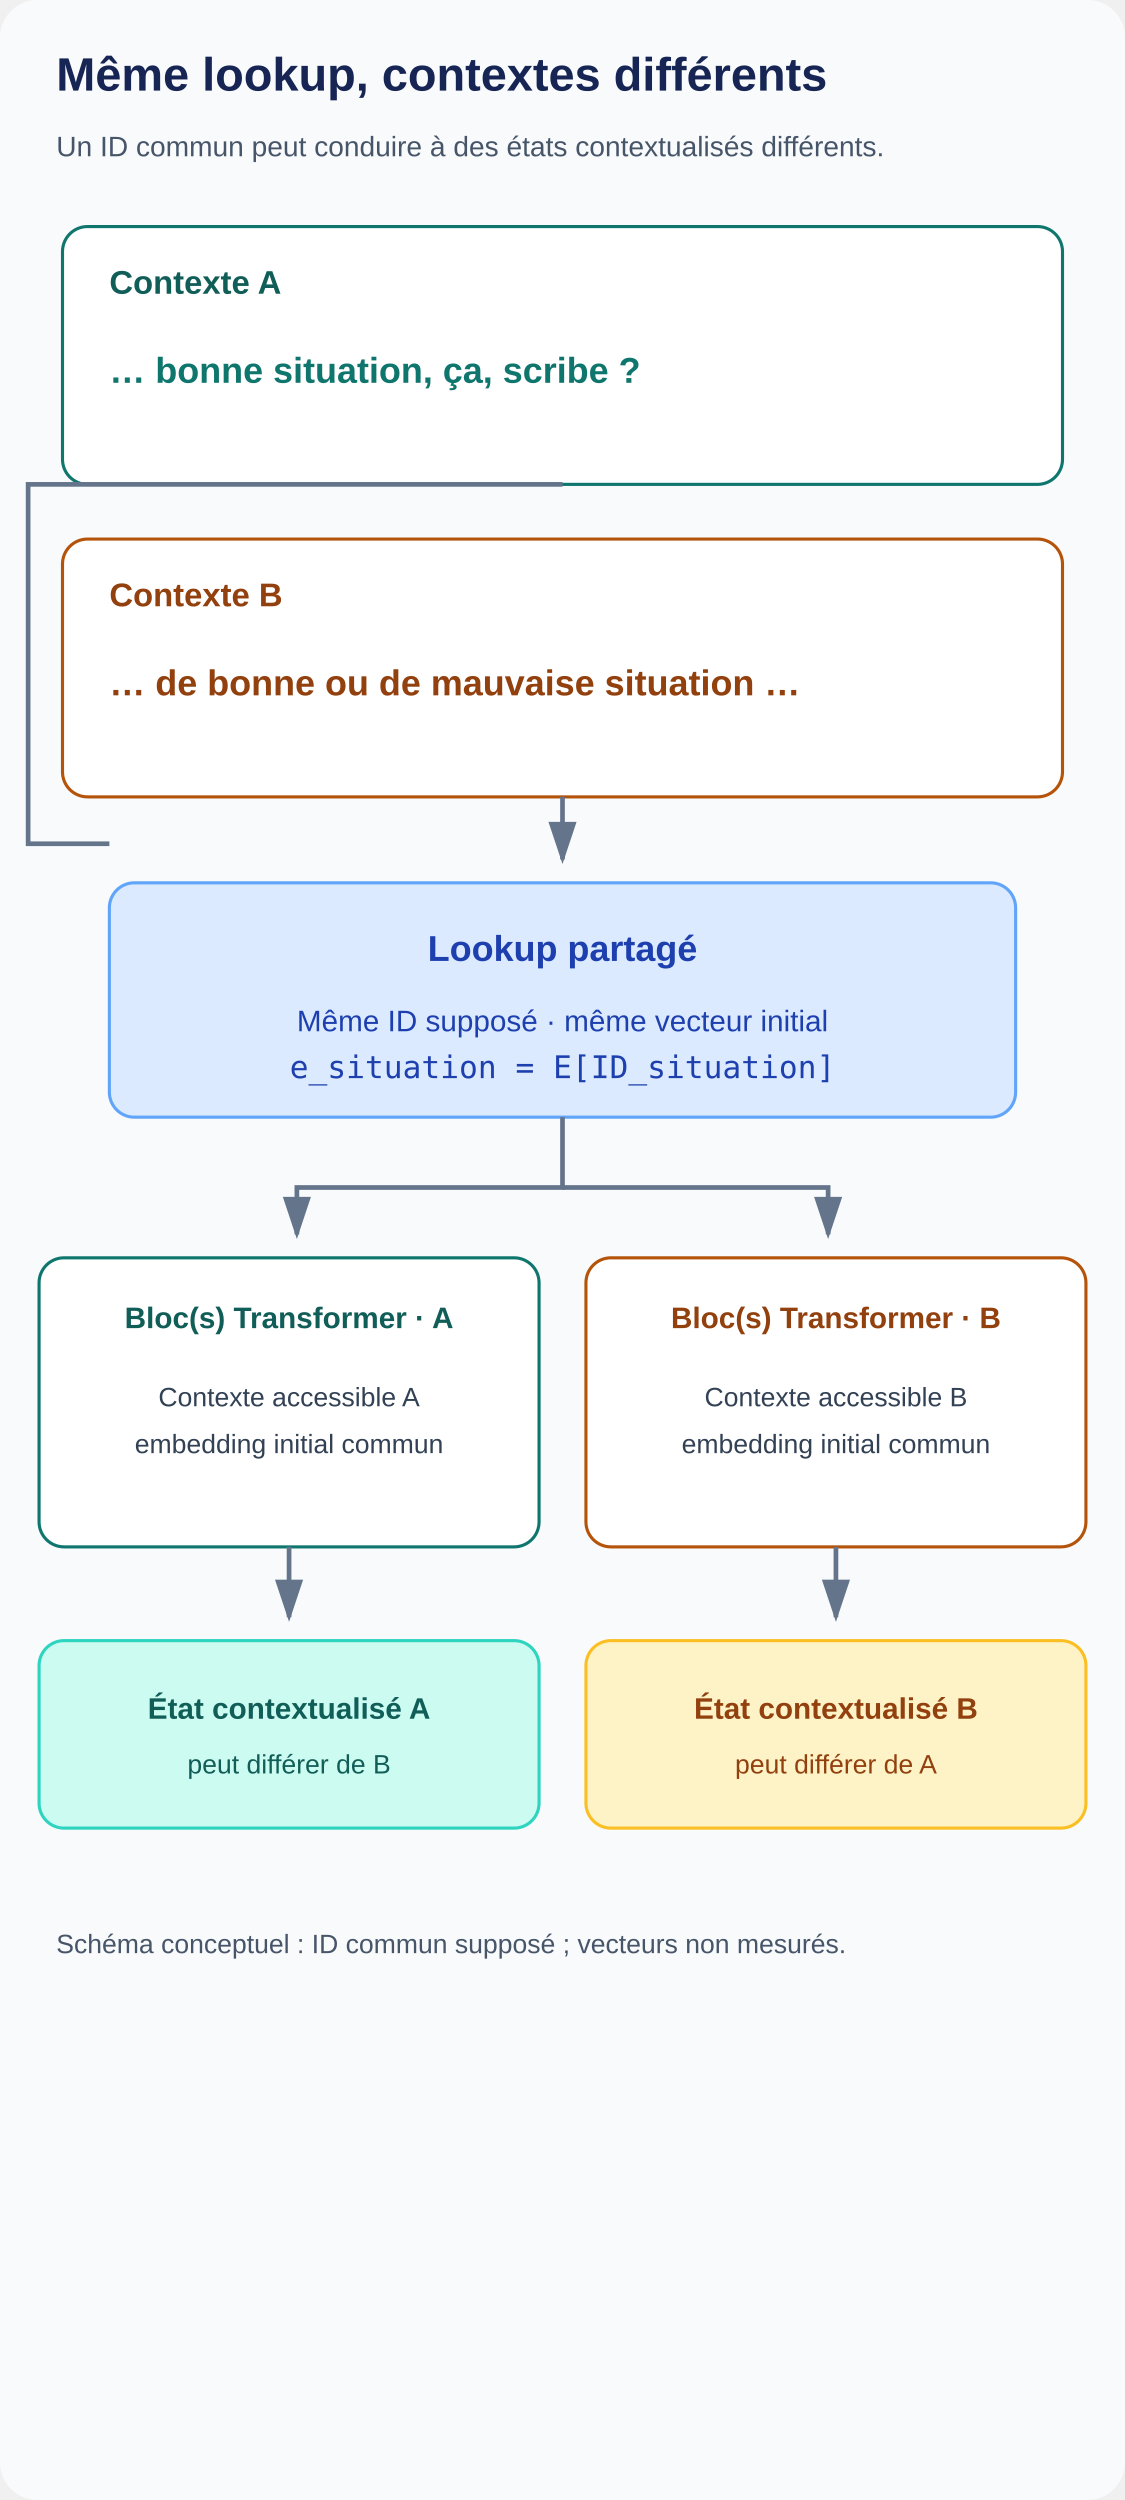
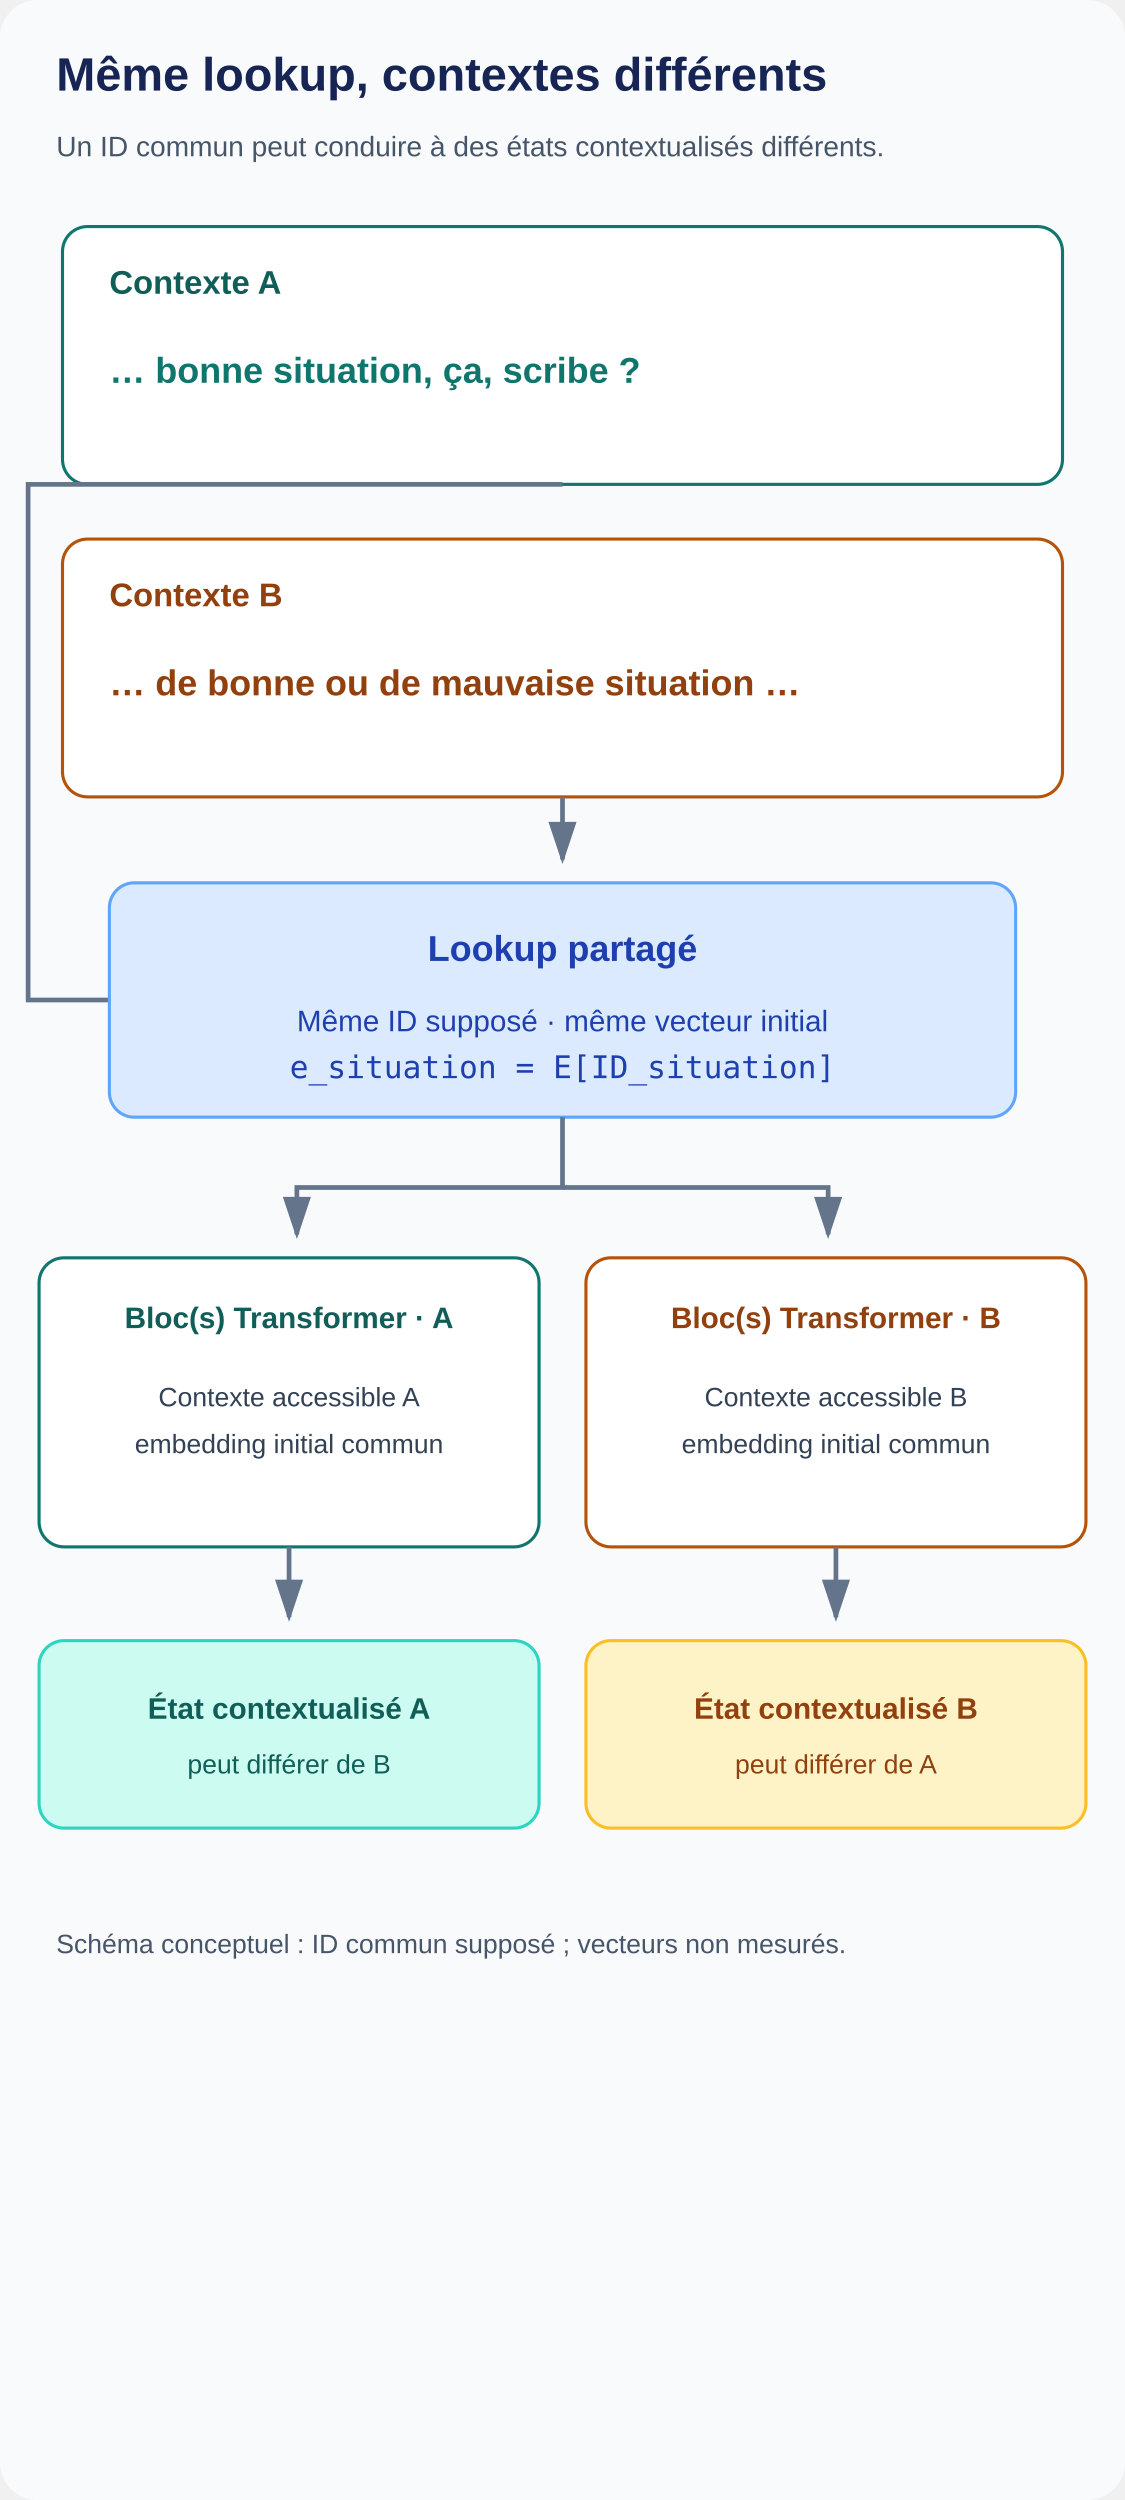
<svg xmlns="http://www.w3.org/2000/svg" width="720" height="1600" viewBox="0 0 720 1600" role="img" aria-labelledby="title desc">
  <defs>
    <marker id="a" markerWidth="10" markerHeight="10" refX="8" refY="3" orient="auto">
      <path d="M0 0L0 6L9 3z" fill="#64748b" />
    </marker>
  </defs>
  <rect width="720" height="1600" rx="24" fill="#f8fafc" />
  <text x="36" y="58" font-family="Arial,sans-serif" font-size="30" font-weight="700" fill="#172554">Même lookup, contextes différents</text>
  <text x="36" y="100" font-family="Arial,sans-serif" font-size="18" fill="#475569">Un ID commun peut conduire à des états contextualisés différents.</text>
  <rect x="40" y="145" width="640" height="165" rx="16" fill="#fff" stroke="#0f766e" stroke-width="2" />
  <text x="70" y="188" font-family="Arial,sans-serif" font-size="21" font-weight="700" fill="#115e59">Contexte A</text>
  <text x="70" y="245" font-family="Arial,sans-serif" font-size="23" font-weight="700" fill="#0f766e">… bonne situation, ça, scribe ?</text>
  <rect x="40" y="345" width="640" height="165" rx="16" fill="#fff" stroke="#b45309" stroke-width="2" />
  <text x="70" y="388" font-family="Arial,sans-serif" font-size="21" font-weight="700" fill="#92400e">Contexte B</text>
  <text x="70" y="445" font-family="Arial,sans-serif" font-size="23" font-weight="700" fill="#92400e">… de bonne ou de mauvaise situation …</text>
-   <path d="M360 310H18V540H70M360 510V550" stroke="#64748b" stroke-width="3" fill="none" marker-end="url(#a)" />
+   <path d="M360 310H18V640H70M360 510V550" stroke="#64748b" stroke-width="3" fill="none" marker-end="url(#a)" />
  <rect x="70" y="565" width="580" height="150" rx="16" fill="#dbeafe" stroke="#60a5fa" stroke-width="2" />
  <text x="360" y="615" text-anchor="middle" font-family="Arial,sans-serif" font-size="23" font-weight="700" fill="#1e40af">Lookup partagé</text>
  <text x="360" y="660" text-anchor="middle" font-family="Arial,sans-serif" font-size="19" fill="#1e40af">Même ID supposé · même vecteur initial</text>
  <text x="360" y="690" text-anchor="middle" font-family="monospace" font-size="20" fill="#1e40af">e_situation = E[ID_situation]</text>
  <path d="M360 715V760H190V790" stroke="#64748b" stroke-width="3" fill="none" marker-end="url(#a)" />
  <path d="M360 760H530V790" stroke="#64748b" stroke-width="3" fill="none" marker-end="url(#a)" />
  <rect x="25" y="805" width="320" height="185" rx="16" fill="#fff" stroke="#0f766e" stroke-width="2" />
  <text x="185" y="850" text-anchor="middle" font-family="Arial,sans-serif" font-size="19" font-weight="700" fill="#115e59">Bloc(s) Transformer · A</text>
  <text x="185" y="900" text-anchor="middle" font-family="Arial,sans-serif" font-size="17" fill="#334155">Contexte accessible A</text>
  <text x="185" y="930" text-anchor="middle" font-family="Arial,sans-serif" font-size="17" fill="#334155">embedding initial commun</text>
  <rect x="375" y="805" width="320" height="185" rx="16" fill="#fff" stroke="#b45309" stroke-width="2" />
  <text x="535" y="850" text-anchor="middle" font-family="Arial,sans-serif" font-size="19" font-weight="700" fill="#92400e">Bloc(s) Transformer · B</text>
  <text x="535" y="900" text-anchor="middle" font-family="Arial,sans-serif" font-size="17" fill="#334155">Contexte accessible B</text>
  <text x="535" y="930" text-anchor="middle" font-family="Arial,sans-serif" font-size="17" fill="#334155">embedding initial commun</text>
  <path d="M185 990V1035" stroke="#64748b" stroke-width="3" marker-end="url(#a)" />
  <path d="M535 990V1035" stroke="#64748b" stroke-width="3" marker-end="url(#a)" />
  <rect x="25" y="1050" width="320" height="120" rx="16" fill="#ccfbf1" stroke="#2dd4bf" stroke-width="2" />
  <text x="185" y="1100" text-anchor="middle" font-family="Arial,sans-serif" font-size="19" font-weight="700" fill="#115e59">État contextualisé A</text>
  <text x="185" y="1135" text-anchor="middle" font-family="Arial,sans-serif" font-size="17" fill="#115e59">peut différer de B</text>
  <rect x="375" y="1050" width="320" height="120" rx="16" fill="#fef3c7" stroke="#fbbf24" stroke-width="2" />
  <text x="535" y="1100" text-anchor="middle" font-family="Arial,sans-serif" font-size="19" font-weight="700" fill="#92400e">État contextualisé B</text>
  <text x="535" y="1135" text-anchor="middle" font-family="Arial,sans-serif" font-size="17" fill="#92400e">peut différer de A</text>
  <text x="36" y="1250" font-family="Arial,sans-serif" font-size="17" fill="#475569">Schéma conceptuel : ID commun supposé ; vecteurs non mesurés.</text>
</svg>
